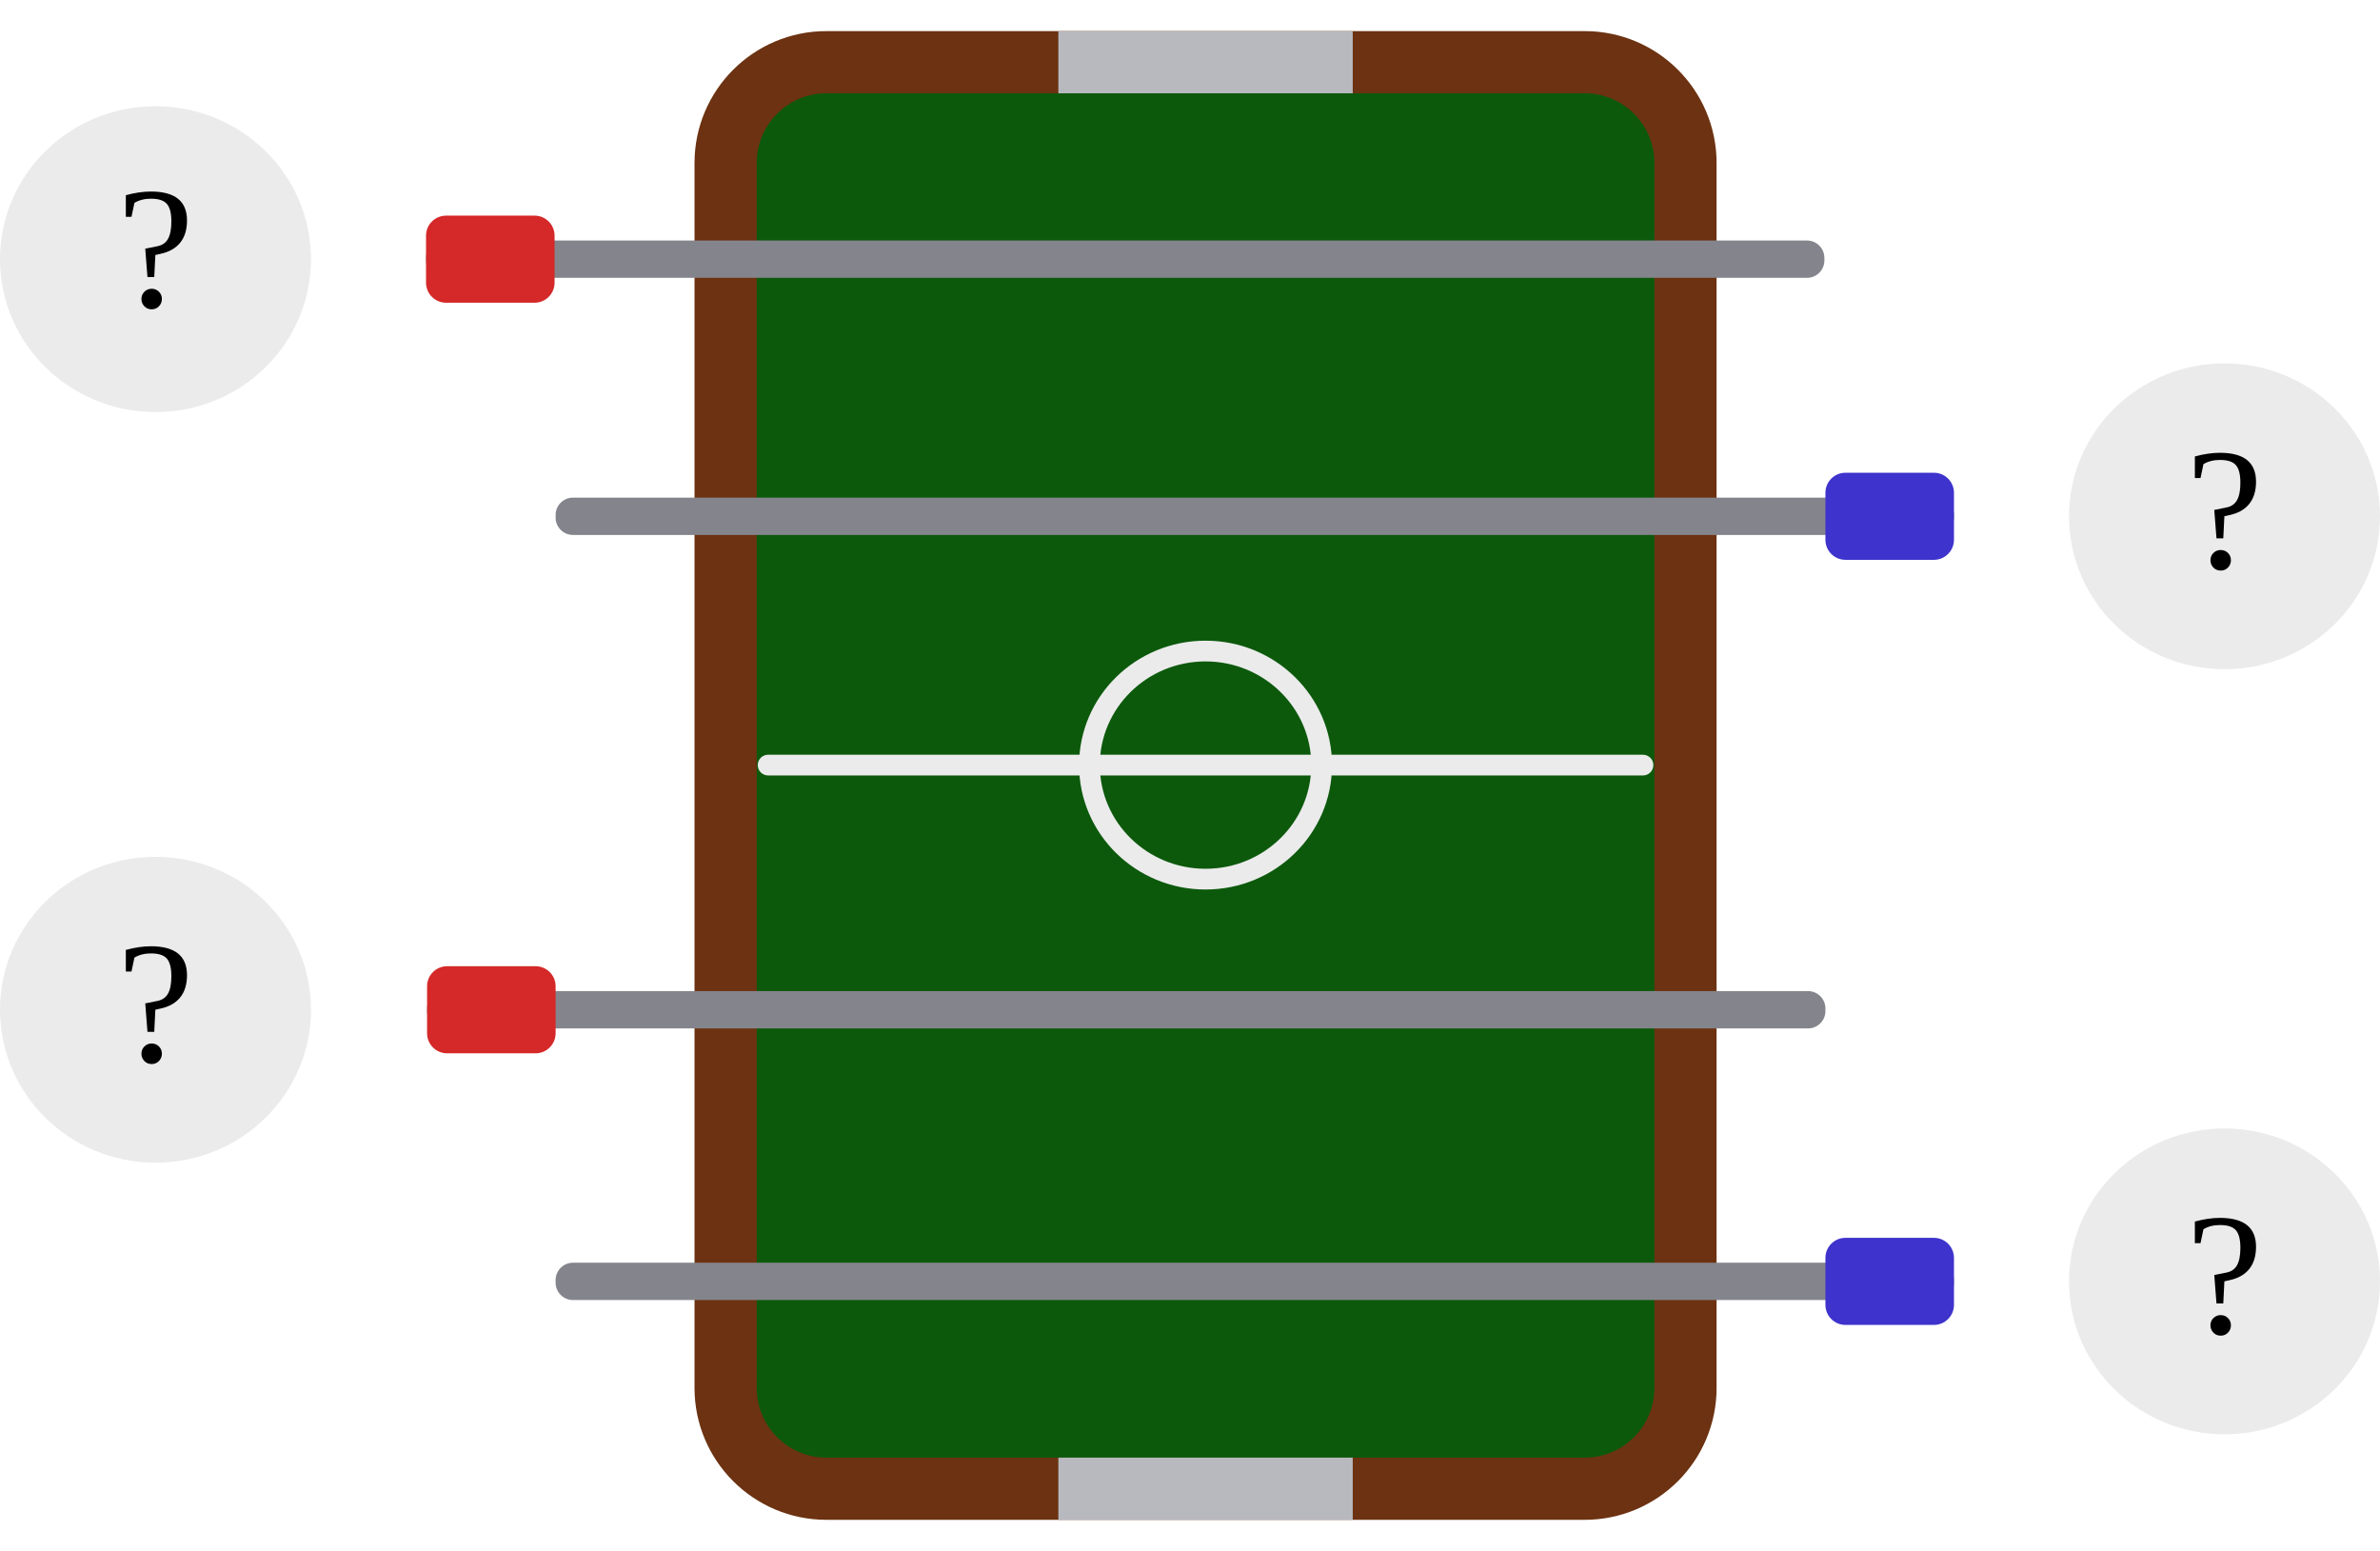
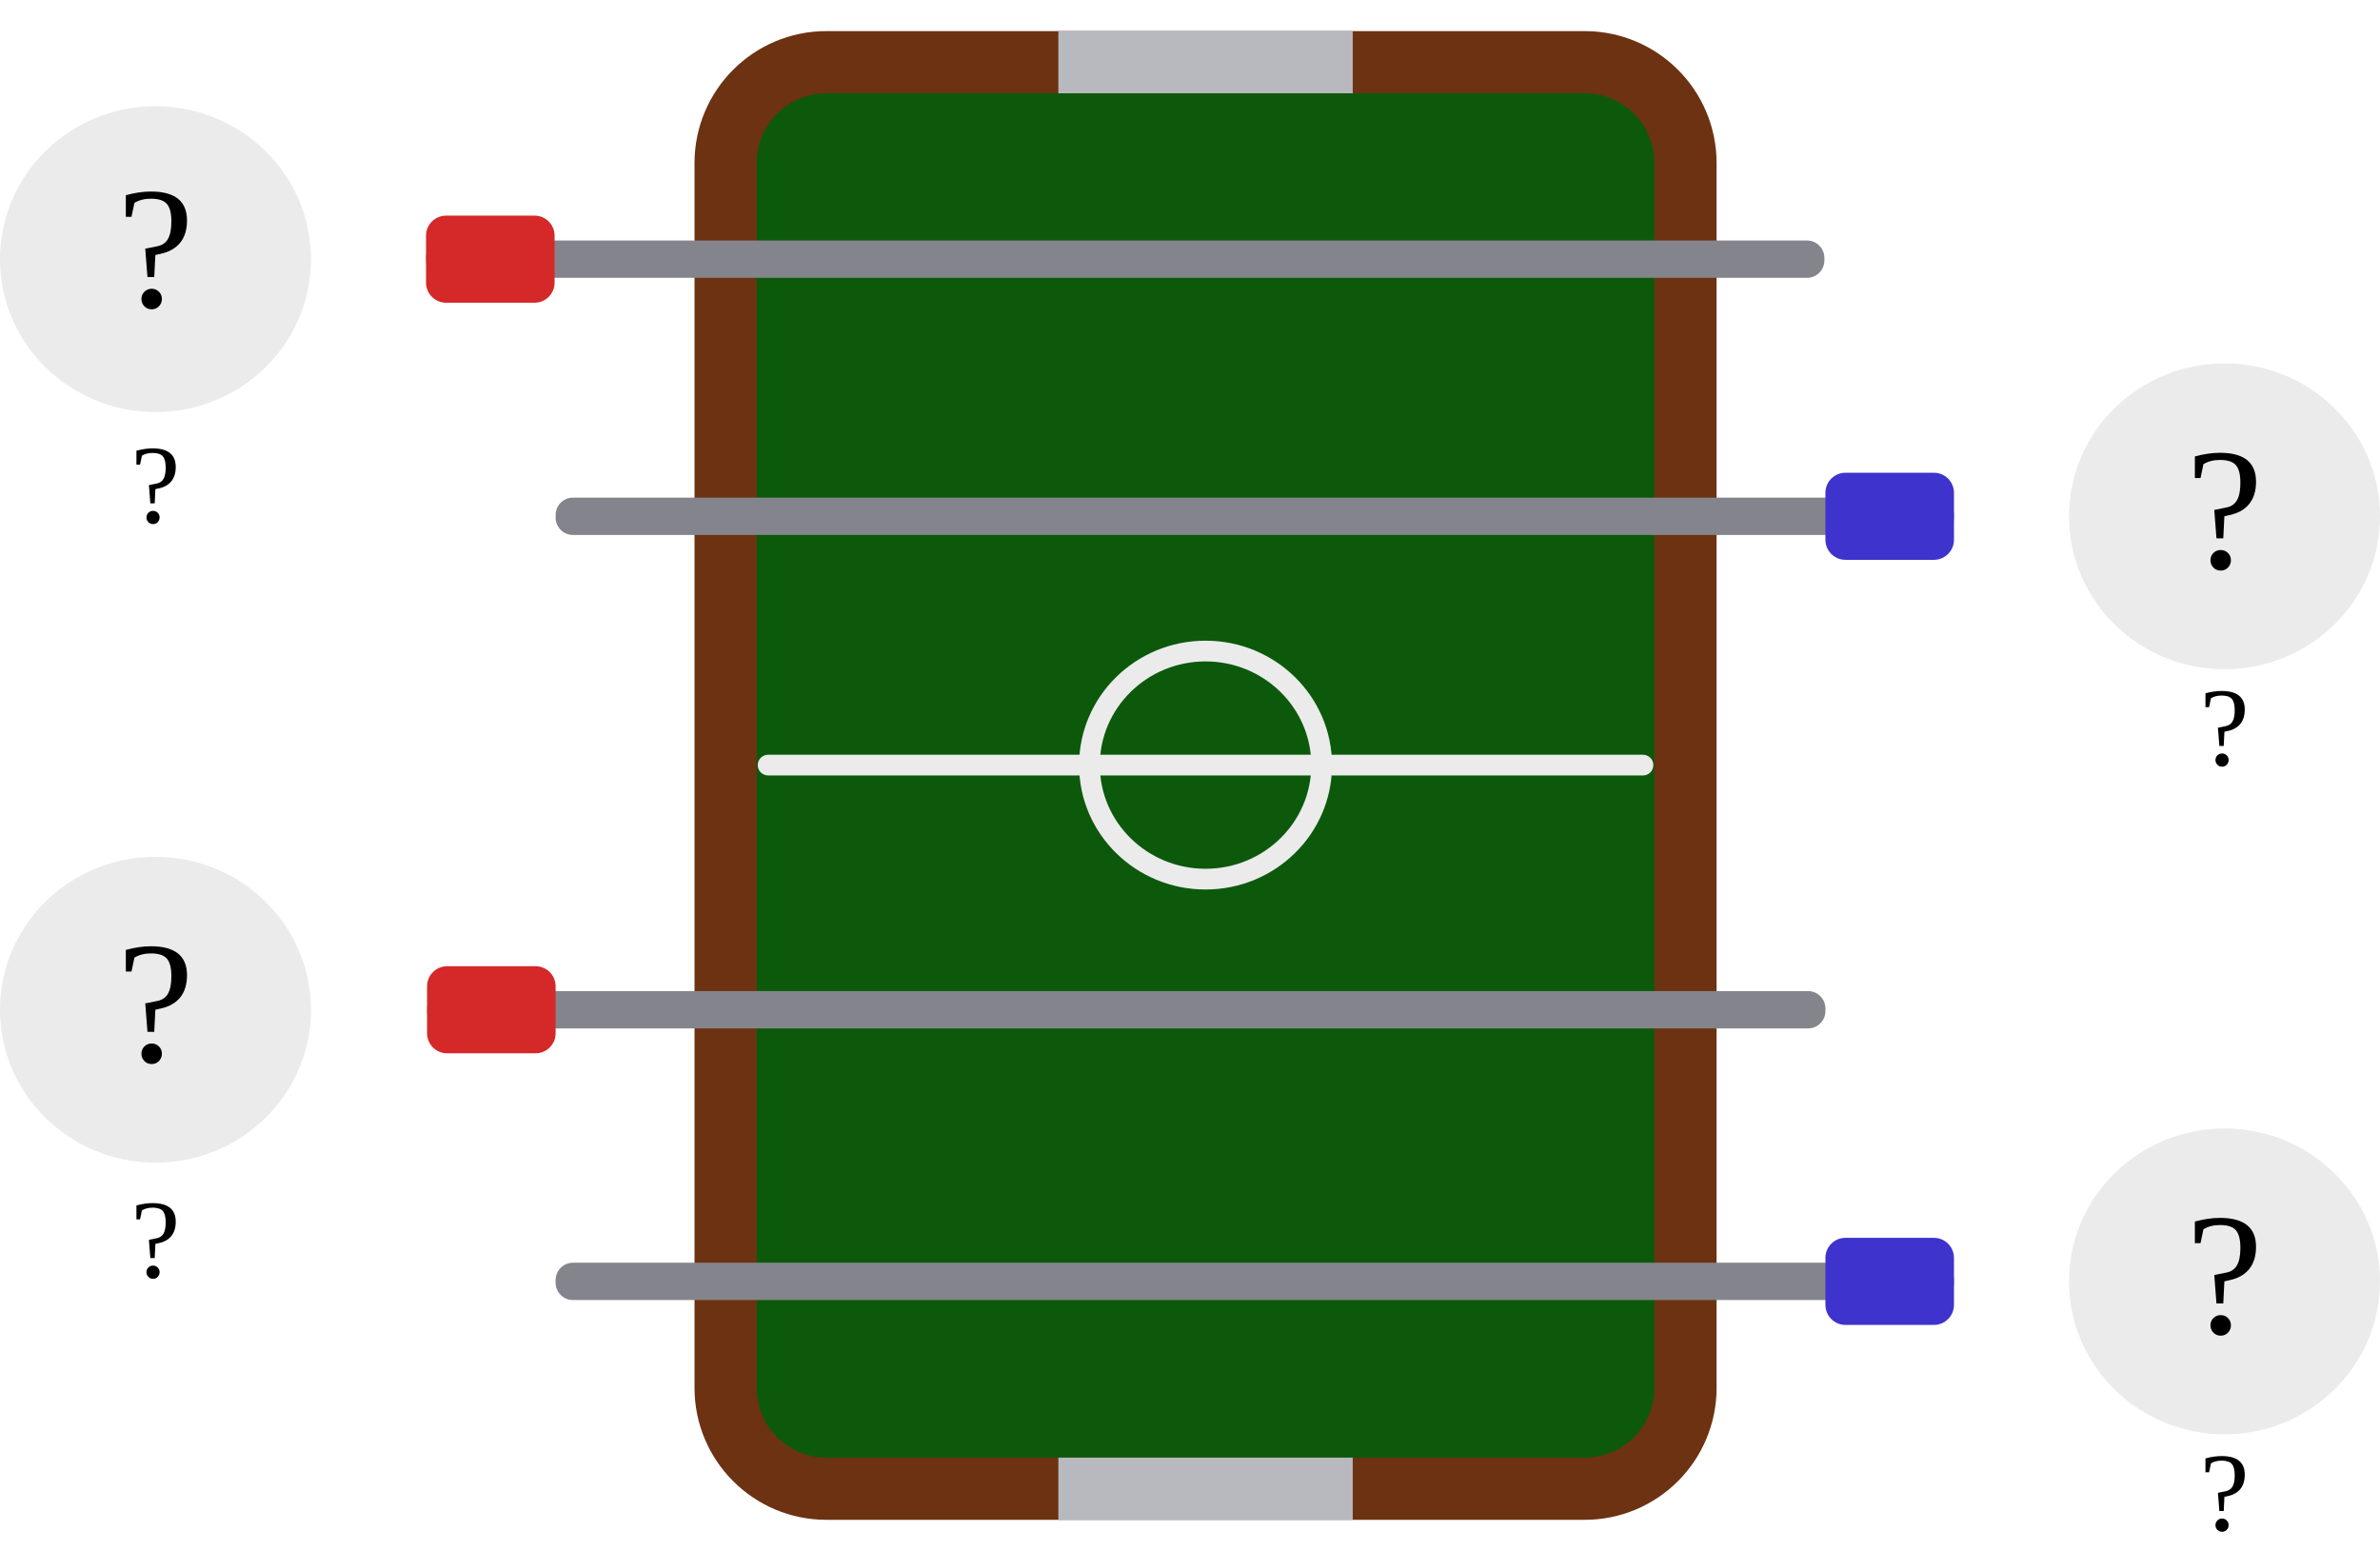
<svg xmlns="http://www.w3.org/2000/svg" style="isolation:isolate" viewBox="330 191 1148 748" width="1148" height="748">
  <defs>
    <clipPath id="_clipPath_HO5uEr7xIeqUOc5ZIirPT2orRP6mGs8j">
      <rect x="330" y="191" width="1148" height="748" />
    </clipPath>
  </defs>
  <g clip-path="url(#_clipPath_HO5uEr7xIeqUOc5ZIirPT2orRP6mGs8j)">
    <path d="M 728.615 221 L 1094.385 221 C 1121.216 221 1143 242.784 1143 269.615 L 1143 860.385 C 1143 887.216 1121.216 909 1094.385 909 L 728.615 909 C 701.784 909 680 887.216 680 860.385 L 680 269.615 C 680 242.784 701.784 221 728.615 221 Z" style="stroke:none;fill:#0C590C;stroke-miterlimit:10;" />
    <path d="M 728.615 221 L 1094.385 221 C 1121.216 221 1143 242.784 1143 269.615 L 1143 860.385 C 1143 887.216 1121.216 909 1094.385 909 L 728.615 909 C 701.784 909 680 887.216 680 860.385 L 680 269.615 C 680 242.784 701.784 221 728.615 221 Z" style="fill:none;stroke:#6C3211;stroke-width:30;stroke-linecap:square;stroke-miterlimit:2;" />
    <rect x="840.5" y="206" width="142" height="30" transform="matrix(1,0,0,1,0,0)" fill="rgb(184,185,191)" />
    <rect x="840.5" y="894" width="142" height="30" transform="matrix(1,0,0,1,0,0)" fill="rgb(184,185,191)" />
    <g>
      <path d="M 700.5 555 L 1122.5 555 C 1125.26 555 1127.5 557.24 1127.5 560 L 1127.5 560 C 1127.5 562.76 1125.26 565 1122.5 565 L 700.5 565 C 697.74 565 695.5 562.76 695.5 560 L 695.5 560 C 695.5 557.24 697.74 555 700.5 555 Z" style="stroke:none;fill:#EBEBEB;stroke-linecap:square;stroke-miterlimit:2;" />
      <ellipse vector-effect="non-scaling-stroke" cx="911.5" cy="560" rx="56" ry="55" fill="none" stroke-width="10" stroke="rgb(235,235,235)" stroke-linejoin="miter" stroke-linecap="square" stroke-miterlimit="3" />
    </g>
    <g id="red-defense">
      <path d="M 543.882 307 L 1201.618 307 C 1206.244 307 1210 310.756 1210 315.382 L 1210 316.618 C 1210 321.244 1206.244 325 1201.618 325 L 543.882 325 C 539.256 325 535.5 321.244 535.5 316.618 L 535.5 315.382 C 535.5 310.756 539.256 307 543.882 307 Z" style="stroke:none;fill:#84858C;stroke-linecap:square;stroke-miterlimit:2;" />
      <path d="M 545.16 295 L 587.84 295 C 593.171 295 597.5 299.329 597.5 304.66 L 597.5 327.34 C 597.5 332.671 593.171 337 587.84 337 L 545.16 337 C 539.829 337 535.5 332.671 535.5 327.34 L 535.5 304.66 C 535.5 299.329 539.829 295 545.16 295 Z" style="stroke:none;fill:#D52828;stroke-linecap:square;stroke-miterlimit:2;" />
    </g>
    <g id="red-offense">
      <path d="M 544.382 669 L 1202.118 669 C 1206.744 669 1210.5 672.756 1210.5 677.382 L 1210.5 678.618 C 1210.5 683.244 1206.744 687 1202.118 687 L 544.382 687 C 539.756 687 536 683.244 536 678.618 L 536 677.382 C 536 672.756 539.756 669 544.382 669 Z" style="stroke:none;fill:#84858C;stroke-linecap:square;stroke-miterlimit:2;" />
      <path d="M 545.66 657 L 588.34 657 C 593.671 657 598 661.329 598 666.66 L 598 689.34 C 598 694.671 593.671 699 588.34 699 L 545.66 699 C 540.329 699 536 694.671 536 689.34 L 536 666.66 C 536 661.329 540.329 657 545.66 657 Z" style="stroke:none;fill:#D52828;stroke-linecap:square;stroke-miterlimit:2;" />
    </g>
    <g id="blue-offense">
      <path d="M 606.382 431 L 1264.118 431 C 1268.744 431 1272.5 434.756 1272.5 439.382 L 1272.5 440.618 C 1272.5 445.244 1268.744 449 1264.118 449 L 606.382 449 C 601.756 449 598 445.244 598 440.618 L 598 439.382 C 598 434.756 601.756 431 606.382 431 Z" style="stroke:none;fill:#84858C;stroke-linecap:square;stroke-miterlimit:2;" />
      <path d="M 1220.16 419 L 1262.84 419 C 1268.171 419 1272.5 423.329 1272.5 428.66 L 1272.5 451.34 C 1272.5 456.671 1268.171 461 1262.84 461 L 1220.16 461 C 1214.829 461 1210.5 456.671 1210.5 451.34 L 1210.5 428.66 C 1210.5 423.329 1214.829 419 1220.16 419 Z" style="stroke:none;fill:#3E33CC;stroke-linecap:square;stroke-miterlimit:2;" />
    </g>
    <g id="blue-defense">
      <path d="M 606.382 800 L 1264.118 800 C 1268.744 800 1272.5 803.756 1272.5 808.382 L 1272.5 809.618 C 1272.5 814.244 1268.744 818 1264.118 818 L 606.382 818 C 601.756 818 598 814.244 598 809.618 L 598 808.382 C 598 803.756 601.756 800 606.382 800 Z" style="stroke:none;fill:#84858C;stroke-linecap:square;stroke-miterlimit:2;" />
      <path d="M 1220.16 788 L 1262.84 788 C 1268.171 788 1272.5 792.329 1272.5 797.66 L 1272.5 820.34 C 1272.5 825.671 1268.171 830 1262.84 830 L 1220.16 830 C 1214.829 830 1210.5 825.671 1210.5 820.34 L 1210.5 797.66 C 1210.5 792.329 1214.829 788 1220.16 788 Z" style="stroke:none;fill:#3E33CC;stroke-linecap:square;stroke-miterlimit:2;" />
    </g>
    <g>
      <ellipse id="red-defense" vector-effect="non-scaling-stroke" cx="405" cy="316" rx="75" ry="73.75" fill="rgb(235,235,235)" />
      <text id="red-defense" text-anchor="middle" dx="405" dy="339" style="font-weight:400;font-size:84px;font-style:normal;fill:#000000;stroke:none;">?</text>
+       <text id="red-defense-sm" text-anchor="middle" dx="405" dy="443" style="font-weight:400;font-size:54px;font-style:normal;fill:#000000;stroke:none;">?</text>
    </g>
    <g>
      <ellipse id="red-offense" vector-effect="non-scaling-stroke" cx="405" cy="678" rx="75" ry="73.75" fill="rgb(235,235,235)" />
      <text id="red-offense" text-anchor="middle" dx="405" dy="703" style="font-weight:400;font-size:84px;font-style:normal;fill:#000000;stroke:none;">?</text>
+       <text id="red-offense-sm" text-anchor="middle" dx="405" dy="807" style="font-weight:400;font-size:54px;font-style:normal;fill:#000000;stroke:none;">?</text>
    </g>
    <g>
      <ellipse id="blue-offense" vector-effect="non-scaling-stroke" cx="1403" cy="440" rx="75" ry="73.75" fill="rgb(235,235,235)" />
      <text id="blue-offense" text-anchor="middle" dx="1403" dy="465" style="font-weight:400;font-size:84px;font-style:normal;fill:#000000;stroke:none;">?</text>
+       <text id="blue-offense-sm" text-anchor="middle" dx="1403" dy="560" style="font-weight:400;font-size:54px;font-style:normal;fill:#000000;stroke:none;">?</text>
    </g>
    <g>
      <ellipse id="blue-defense" vector-effect="non-scaling-stroke" cx="1403" cy="809" rx="75" ry="73.75" fill="rgb(235,235,235)" />
      <text id="blue-defense" text-anchor="middle" dx="1403" dy="834" style="font-weight:400;font-size:84px;font-style:normal;fill:#000000;stroke:none;">?</text>
+       <text id="blue-defense-sm" text-anchor="middle" dx="1403" dy="929" style="font-weight:400;font-size:54px;font-style:normal;fill:#000000;stroke:none;">?</text>
    </g>
  </g>
</svg>
